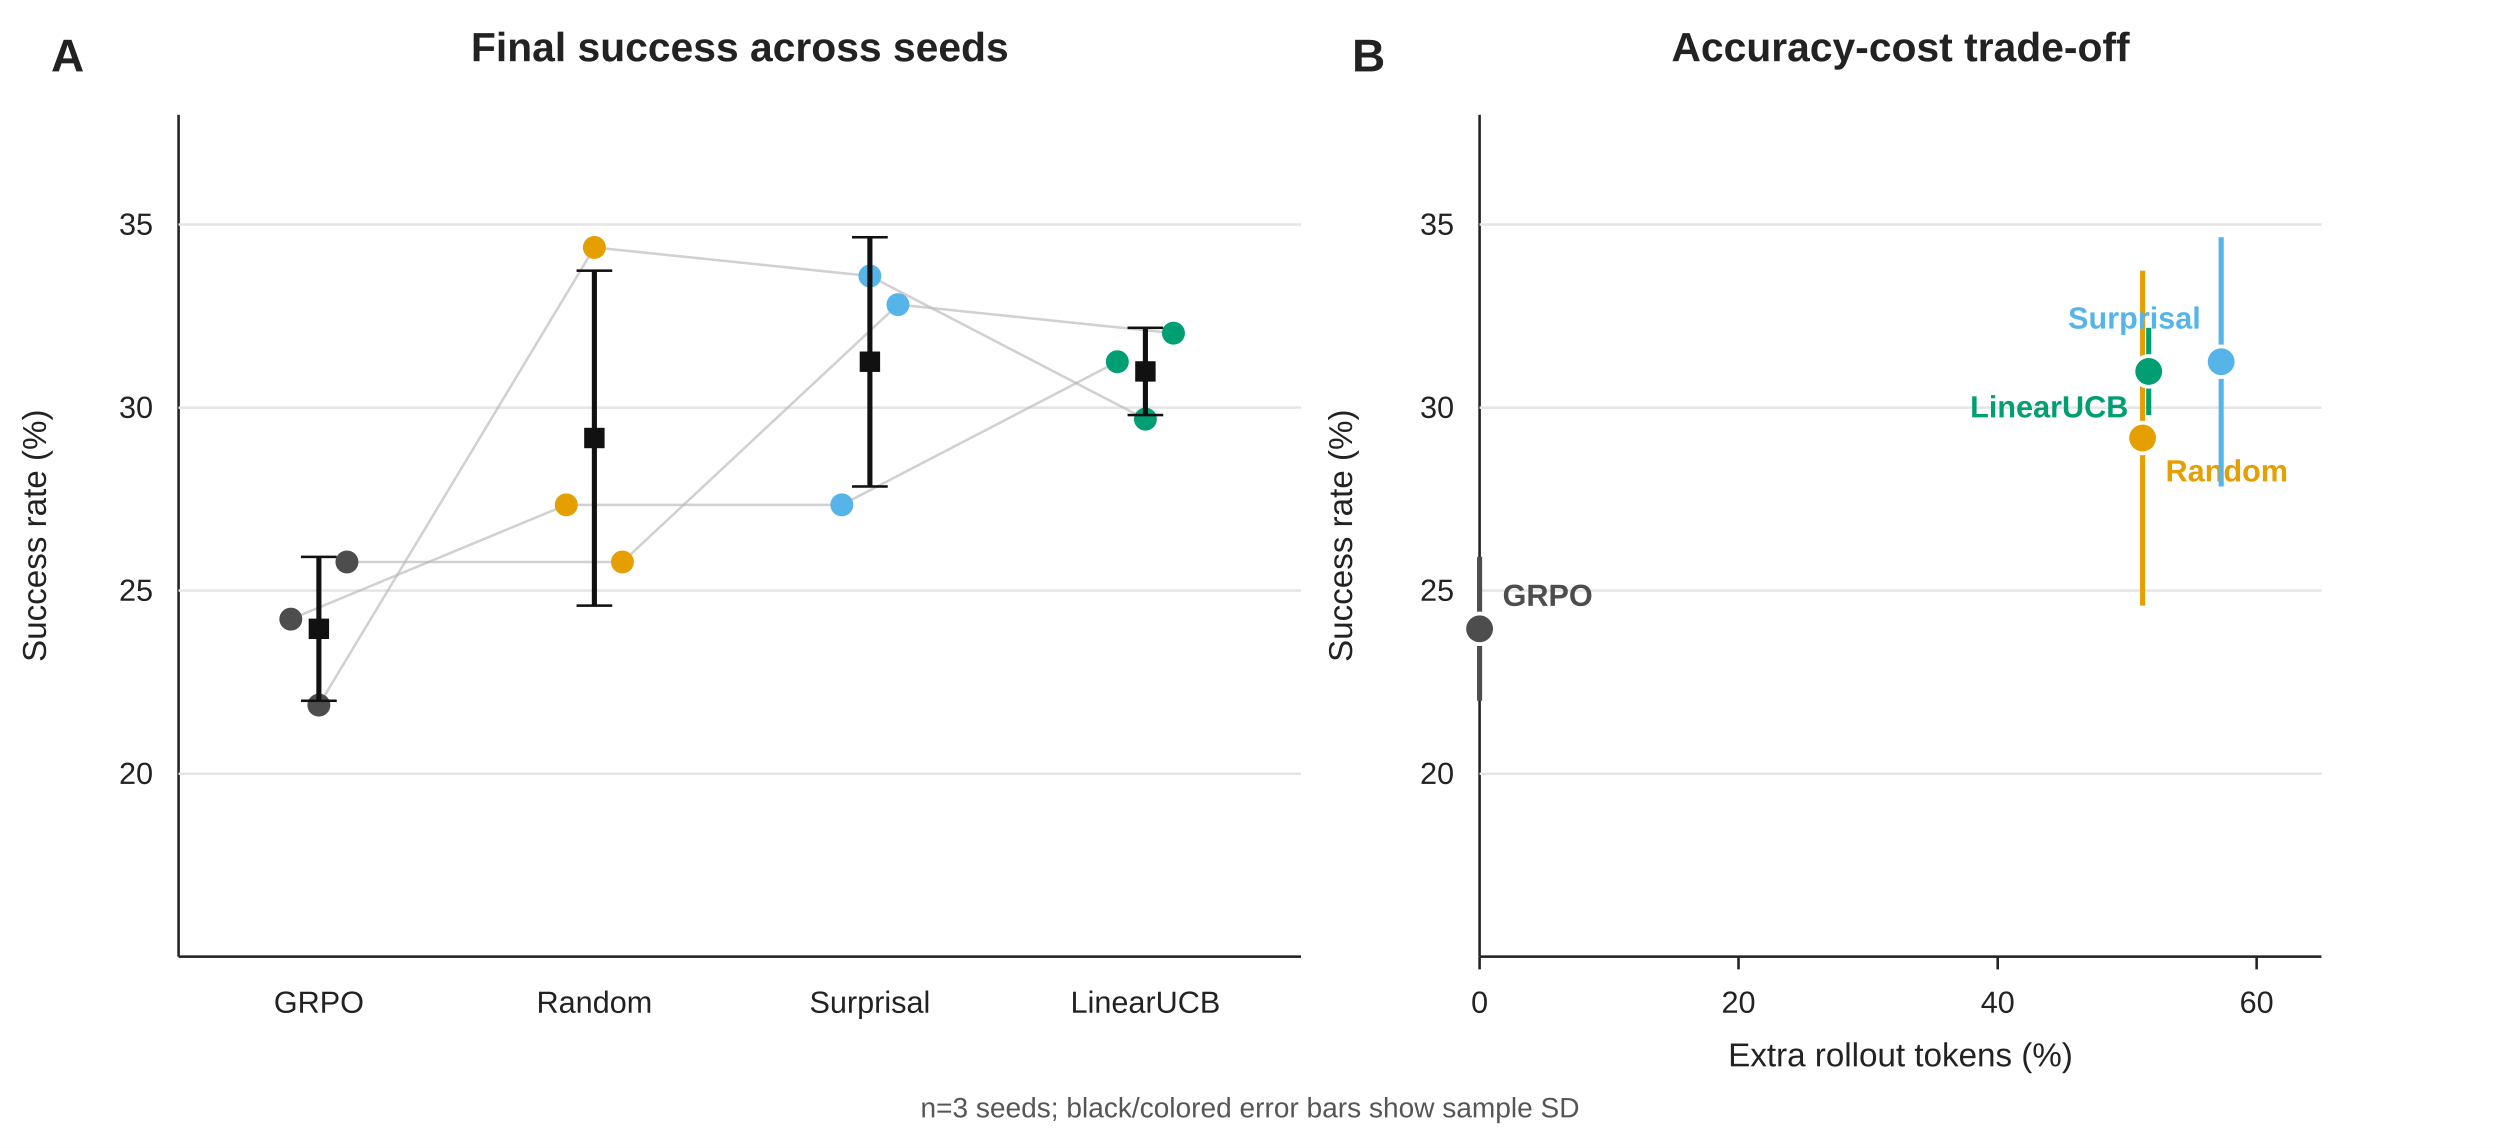
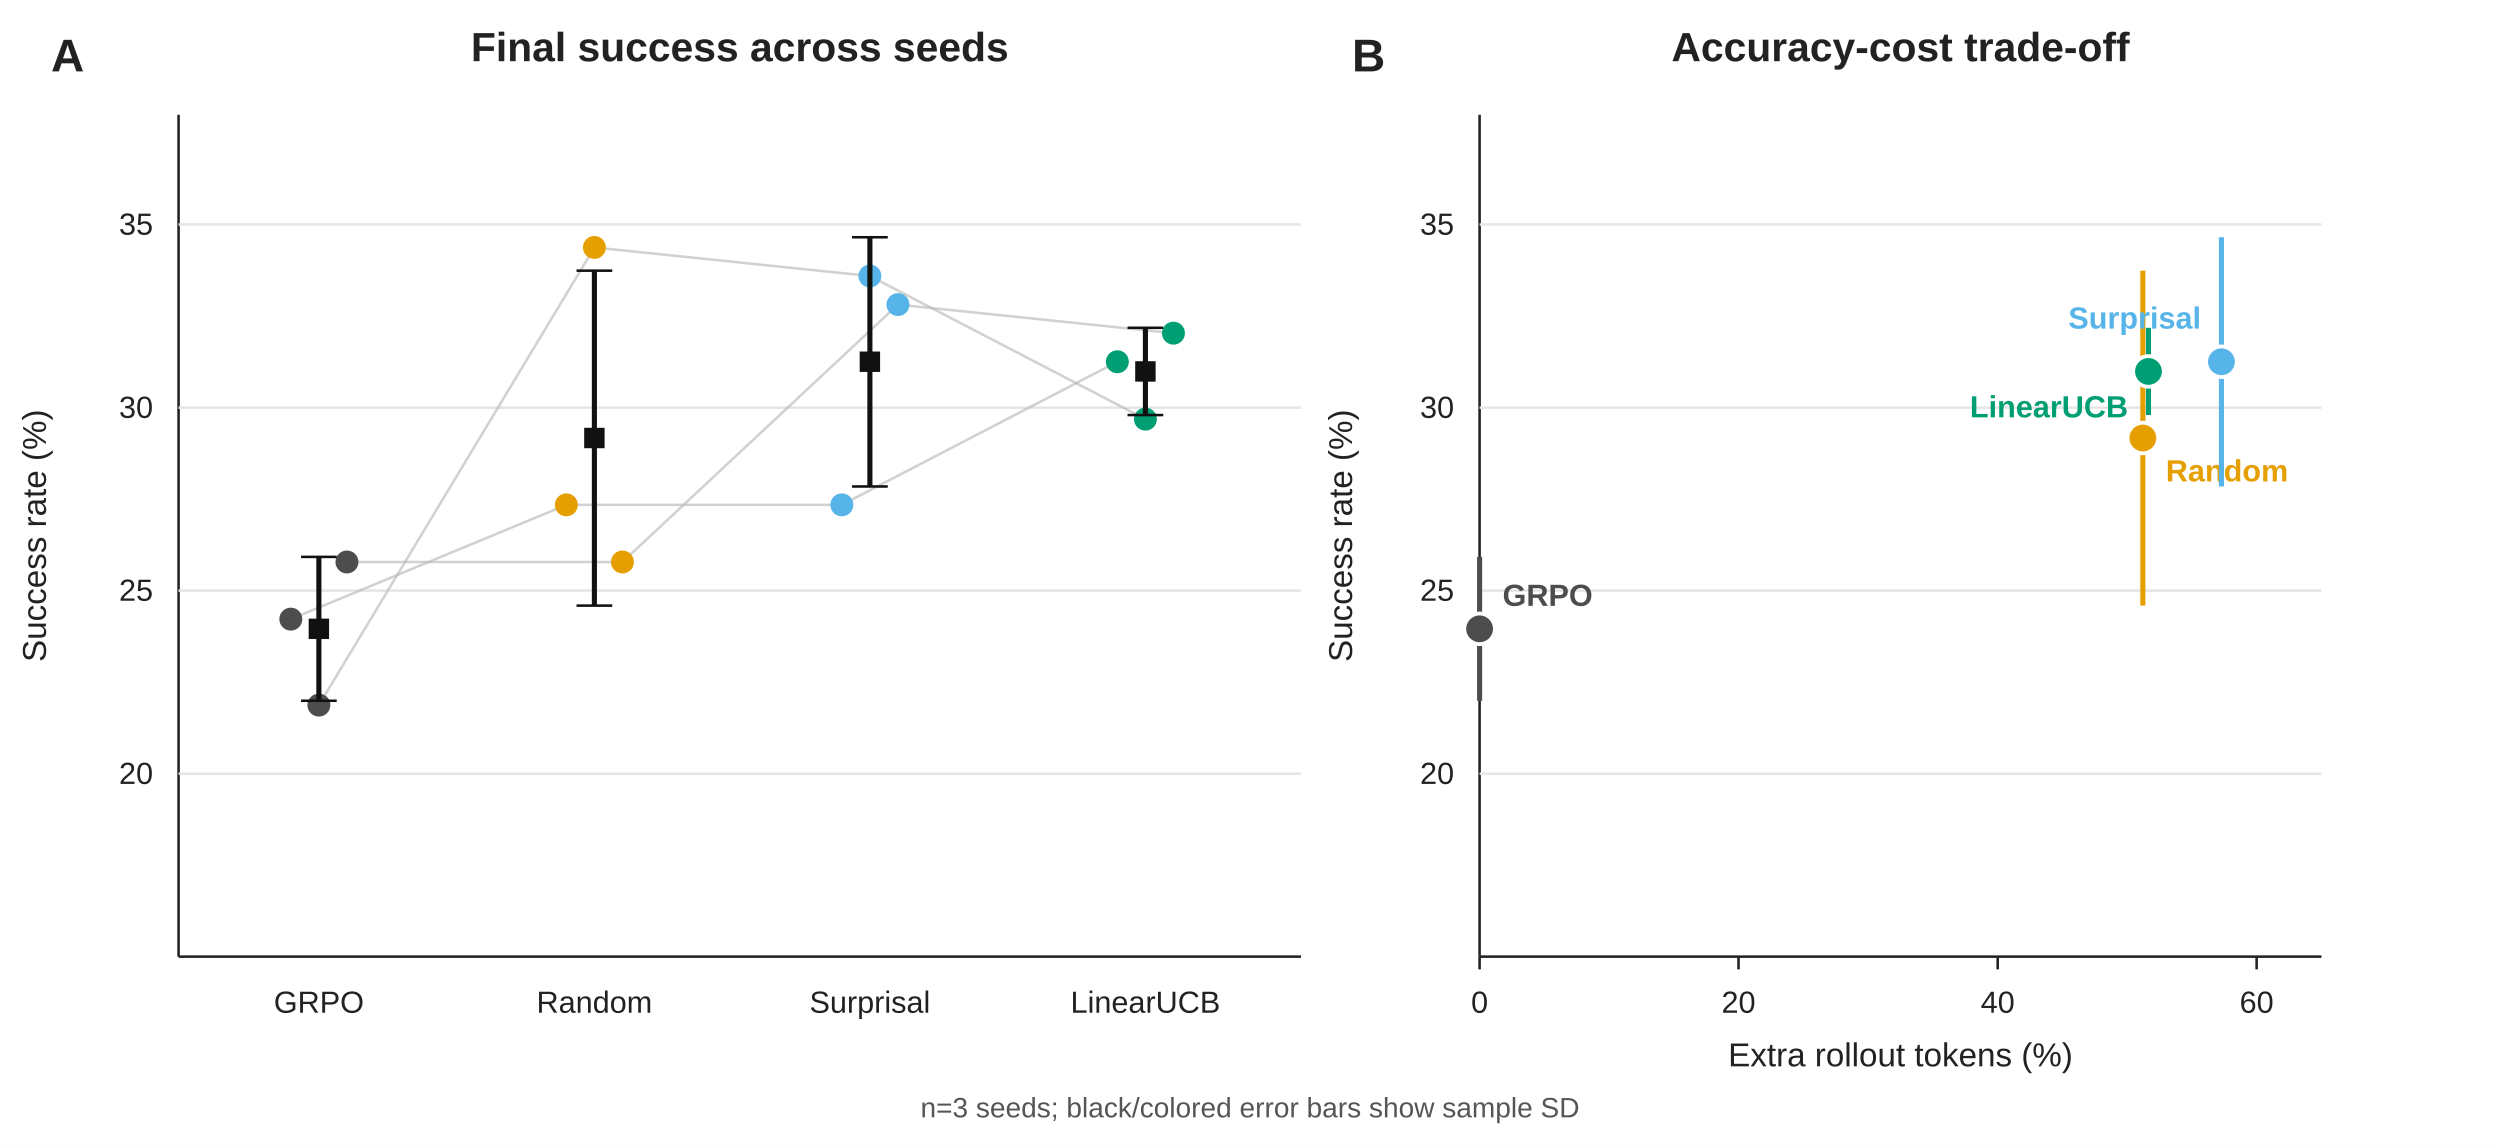
<svg xmlns="http://www.w3.org/2000/svg" width="980" height="450" viewBox="0 0 980 450">
  <rect width="100%" height="100%" fill="white" />
  <g font-family="Arial, Helvetica, sans-serif" fill="#222">
    <line x1="70" y1="375" x2="510" y2="375" stroke="#222" />
    <line x1="70" y1="45" x2="70" y2="375" stroke="#222" />
    <line x1="70" y1="303.3" x2="510" y2="303.3" stroke="#E5E5E5" />
    <text x="60.0" y="307.3" text-anchor="end" font-size="12">20</text>
    <line x1="70" y1="231.5" x2="510" y2="231.5" stroke="#E5E5E5" />
    <text x="60.0" y="235.5" text-anchor="end" font-size="12">25</text>
    <line x1="70" y1="159.8" x2="510" y2="159.8" stroke="#E5E5E5" />
    <text x="60.0" y="163.8" text-anchor="end" font-size="12">30</text>
    <line x1="70" y1="88.0" x2="510" y2="88.0" stroke="#E5E5E5" />
    <text x="60.0" y="92.0" text-anchor="end" font-size="12">35</text>
    <line x1="580" y1="375" x2="910" y2="375" stroke="#222" />
    <line x1="580" y1="45" x2="580" y2="375" stroke="#222" />
    <line x1="580" y1="303.3" x2="910" y2="303.3" stroke="#E5E5E5" />
    <text x="570.0" y="307.3" text-anchor="end" font-size="12">20</text>
    <line x1="580" y1="231.5" x2="910" y2="231.5" stroke="#E5E5E5" />
    <text x="570.0" y="235.5" text-anchor="end" font-size="12">25</text>
    <line x1="580" y1="159.8" x2="910" y2="159.8" stroke="#E5E5E5" />
    <text x="570.0" y="163.8" text-anchor="end" font-size="12">30</text>
    <line x1="580" y1="88.0" x2="910" y2="88.0" stroke="#E5E5E5" />
    <text x="570.0" y="92.0" text-anchor="end" font-size="12">35</text>
    <text x="20.0" y="28.0" font-size="18" font-weight="bold">A</text>
    <text x="530.0" y="28.0" font-size="18" font-weight="bold">B</text>
    <text x="290.0" y="24.0" text-anchor="middle" font-size="16" font-weight="bold">Final success across seeds</text>
    <text x="745.0" y="24.0" text-anchor="middle" font-size="16" font-weight="bold">Accuracy-cost trade-off</text>
    <text x="18.0" y="210.0" text-anchor="middle" font-size="13" transform="rotate(-90 18 210)">Success rate (%)</text>
    <text x="530.0" y="210.0" text-anchor="middle" font-size="13" transform="rotate(-90 530 210)">Success rate (%)</text>
    <polyline points="114.0,242.7 222.0,197.9 330.0,197.9 438.0,141.8" fill="none" stroke="#B8B8B8" stroke-width="1" opacity="0.65" />
    <circle cx="114.0" cy="242.7" r="4.5" fill="#4D4D4D" />
    <circle cx="222.0" cy="197.9" r="4.5" fill="#E69F00" />
    <circle cx="330.0" cy="197.9" r="4.5" fill="#56B4E9" />
    <circle cx="438.0" cy="141.8" r="4.5" fill="#009E73" />
    <polyline points="125.0,276.4 233.0,97.0 341.0,108.2 449.0,164.3" fill="none" stroke="#B8B8B8" stroke-width="1" opacity="0.65" />
    <circle cx="125.0" cy="276.4" r="4.5" fill="#4D4D4D" />
    <circle cx="233.0" cy="97.0" r="4.5" fill="#E69F00" />
    <circle cx="341.0" cy="108.2" r="4.5" fill="#56B4E9" />
    <circle cx="449.0" cy="164.3" r="4.5" fill="#009E73" />
    <polyline points="136.0,220.3 244.0,220.3 352.0,119.4 460.0,130.6" fill="none" stroke="#B8B8B8" stroke-width="1" opacity="0.65" />
    <circle cx="136.0" cy="220.3" r="4.5" fill="#4D4D4D" />
    <circle cx="244.0" cy="220.3" r="4.5" fill="#E69F00" />
    <circle cx="352.0" cy="119.4" r="4.5" fill="#56B4E9" />
    <circle cx="460.0" cy="130.6" r="4.5" fill="#009E73" />
    <line x1="125" y1="274.7" x2="125" y2="218.3" stroke="#111" stroke-width="2" />
    <line x1="118" y1="274.7" x2="132" y2="274.7" stroke="#111" />
    <line x1="118" y1="218.3" x2="132" y2="218.3" stroke="#111" />
    <rect x="121" y="242.5" width="8" height="8" fill="#111" />
    <text x="125.0" y="397.0" text-anchor="middle" font-size="12">GRPO</text>
    <line x1="233" y1="237.4" x2="233" y2="106.1" stroke="#111" stroke-width="2" />
    <line x1="226" y1="237.4" x2="240" y2="237.4" stroke="#111" />
    <line x1="226" y1="106.1" x2="240" y2="106.1" stroke="#111" />
    <rect x="229" y="167.7" width="8" height="8" fill="#111" />
    <text x="233.0" y="397.0" text-anchor="middle" font-size="12">Random</text>
    <line x1="341" y1="190.7" x2="341" y2="93.0" stroke="#111" stroke-width="2" />
    <line x1="334" y1="190.7" x2="348" y2="190.7" stroke="#111" />
    <line x1="334" y1="93.0" x2="348" y2="93.0" stroke="#111" />
    <rect x="337" y="137.8" width="8" height="8" fill="#111" />
    <text x="341.0" y="397.0" text-anchor="middle" font-size="12">Surprisal</text>
    <line x1="449" y1="162.7" x2="449" y2="128.5" stroke="#111" stroke-width="2" />
    <line x1="442" y1="162.7" x2="456" y2="162.7" stroke="#111" />
    <line x1="442" y1="128.5" x2="456" y2="128.5" stroke="#111" />
    <rect x="445" y="141.6" width="8" height="8" fill="#111" />
    <text x="449.0" y="397.0" text-anchor="middle" font-size="12">LinearUCB</text>
    <line x1="580.0" y1="375" x2="580.0" y2="380" stroke="#222" />
    <text x="580.0" y="397.0" text-anchor="middle" font-size="12">0</text>
    <line x1="681.5" y1="375" x2="681.5" y2="380" stroke="#222" />
    <text x="681.5" y="397.0" text-anchor="middle" font-size="12">20</text>
    <line x1="783.1" y1="375" x2="783.1" y2="380" stroke="#222" />
    <text x="783.1" y="397.0" text-anchor="middle" font-size="12">40</text>
    <line x1="884.6" y1="375" x2="884.6" y2="380" stroke="#222" />
    <text x="884.6" y="397.0" text-anchor="middle" font-size="12">60</text>
    <text x="745.0" y="418.0" text-anchor="middle" font-size="13">Extra rollout tokens (%)</text>
    <line x1="580.0" y1="274.7" x2="580.0" y2="218.3" stroke="#4D4D4D" stroke-width="2" />
    <circle cx="580.0" cy="246.5" r="6" fill="#4D4D4D" stroke="white" stroke-width="1.5" />
    <text x="589.0" y="237.5" text-anchor="start" font-size="12" fill="#4D4D4D" font-weight="bold">GRPO</text>
-     <line x1="839.9" y1="237.4" x2="839.9" y2="106.1" stroke="#E69F00" stroke-width="2" />
-     <circle cx="839.9" cy="171.7" r="6" fill="#E69F00" stroke="white" stroke-width="1.5" />
-     <text x="848.9" y="188.7" text-anchor="start" font-size="12" fill="#E69F00" font-weight="bold">Random</text>
-     <line x1="870.7" y1="190.7" x2="870.7" y2="93.0" stroke="#56B4E9" stroke-width="2" />
-     <circle cx="870.7" cy="141.8" r="6" fill="#56B4E9" stroke="white" stroke-width="1.5" />
-     <text x="862.7" y="128.8" text-anchor="end" font-size="12" fill="#56B4E9" font-weight="bold">Surprisal</text>
-     <line x1="842.3" y1="162.7" x2="842.3" y2="128.5" stroke="#009E73" stroke-width="2" />
-     <circle cx="842.3" cy="145.6" r="6" fill="#009E73" stroke="white" stroke-width="1.5" />
-     <text x="834.3" y="163.6" text-anchor="end" font-size="12" fill="#009E73" font-weight="bold">LinearUCB</text>
+     <line x1="840.0" y1="237.4" x2="840.0" y2="106.1" stroke="#E69F00" stroke-width="2" />
+     <circle cx="840.0" cy="171.7" r="6" fill="#E69F00" stroke="white" stroke-width="1.5" />
+     <text x="849.0" y="188.7" text-anchor="start" font-size="12" fill="#E69F00" font-weight="bold">Random</text>
+     <line x1="870.8" y1="190.7" x2="870.8" y2="93.0" stroke="#56B4E9" stroke-width="2" />
+     <circle cx="870.8" cy="141.8" r="6" fill="#56B4E9" stroke="white" stroke-width="1.5" />
+     <text x="862.8" y="128.8" text-anchor="end" font-size="12" fill="#56B4E9" font-weight="bold">Surprisal</text>
+     <line x1="842.2" y1="162.7" x2="842.2" y2="128.5" stroke="#009E73" stroke-width="2" />
+     <circle cx="842.2" cy="145.6" r="6" fill="#009E73" stroke="white" stroke-width="1.5" />
+     <text x="834.2" y="163.6" text-anchor="end" font-size="12" fill="#009E73" font-weight="bold">LinearUCB</text>
    <text x="490.0" y="438.0" text-anchor="middle" font-size="11" fill="#555">n=3 seeds; black/colored error bars show sample SD</text>
  </g>
</svg>
